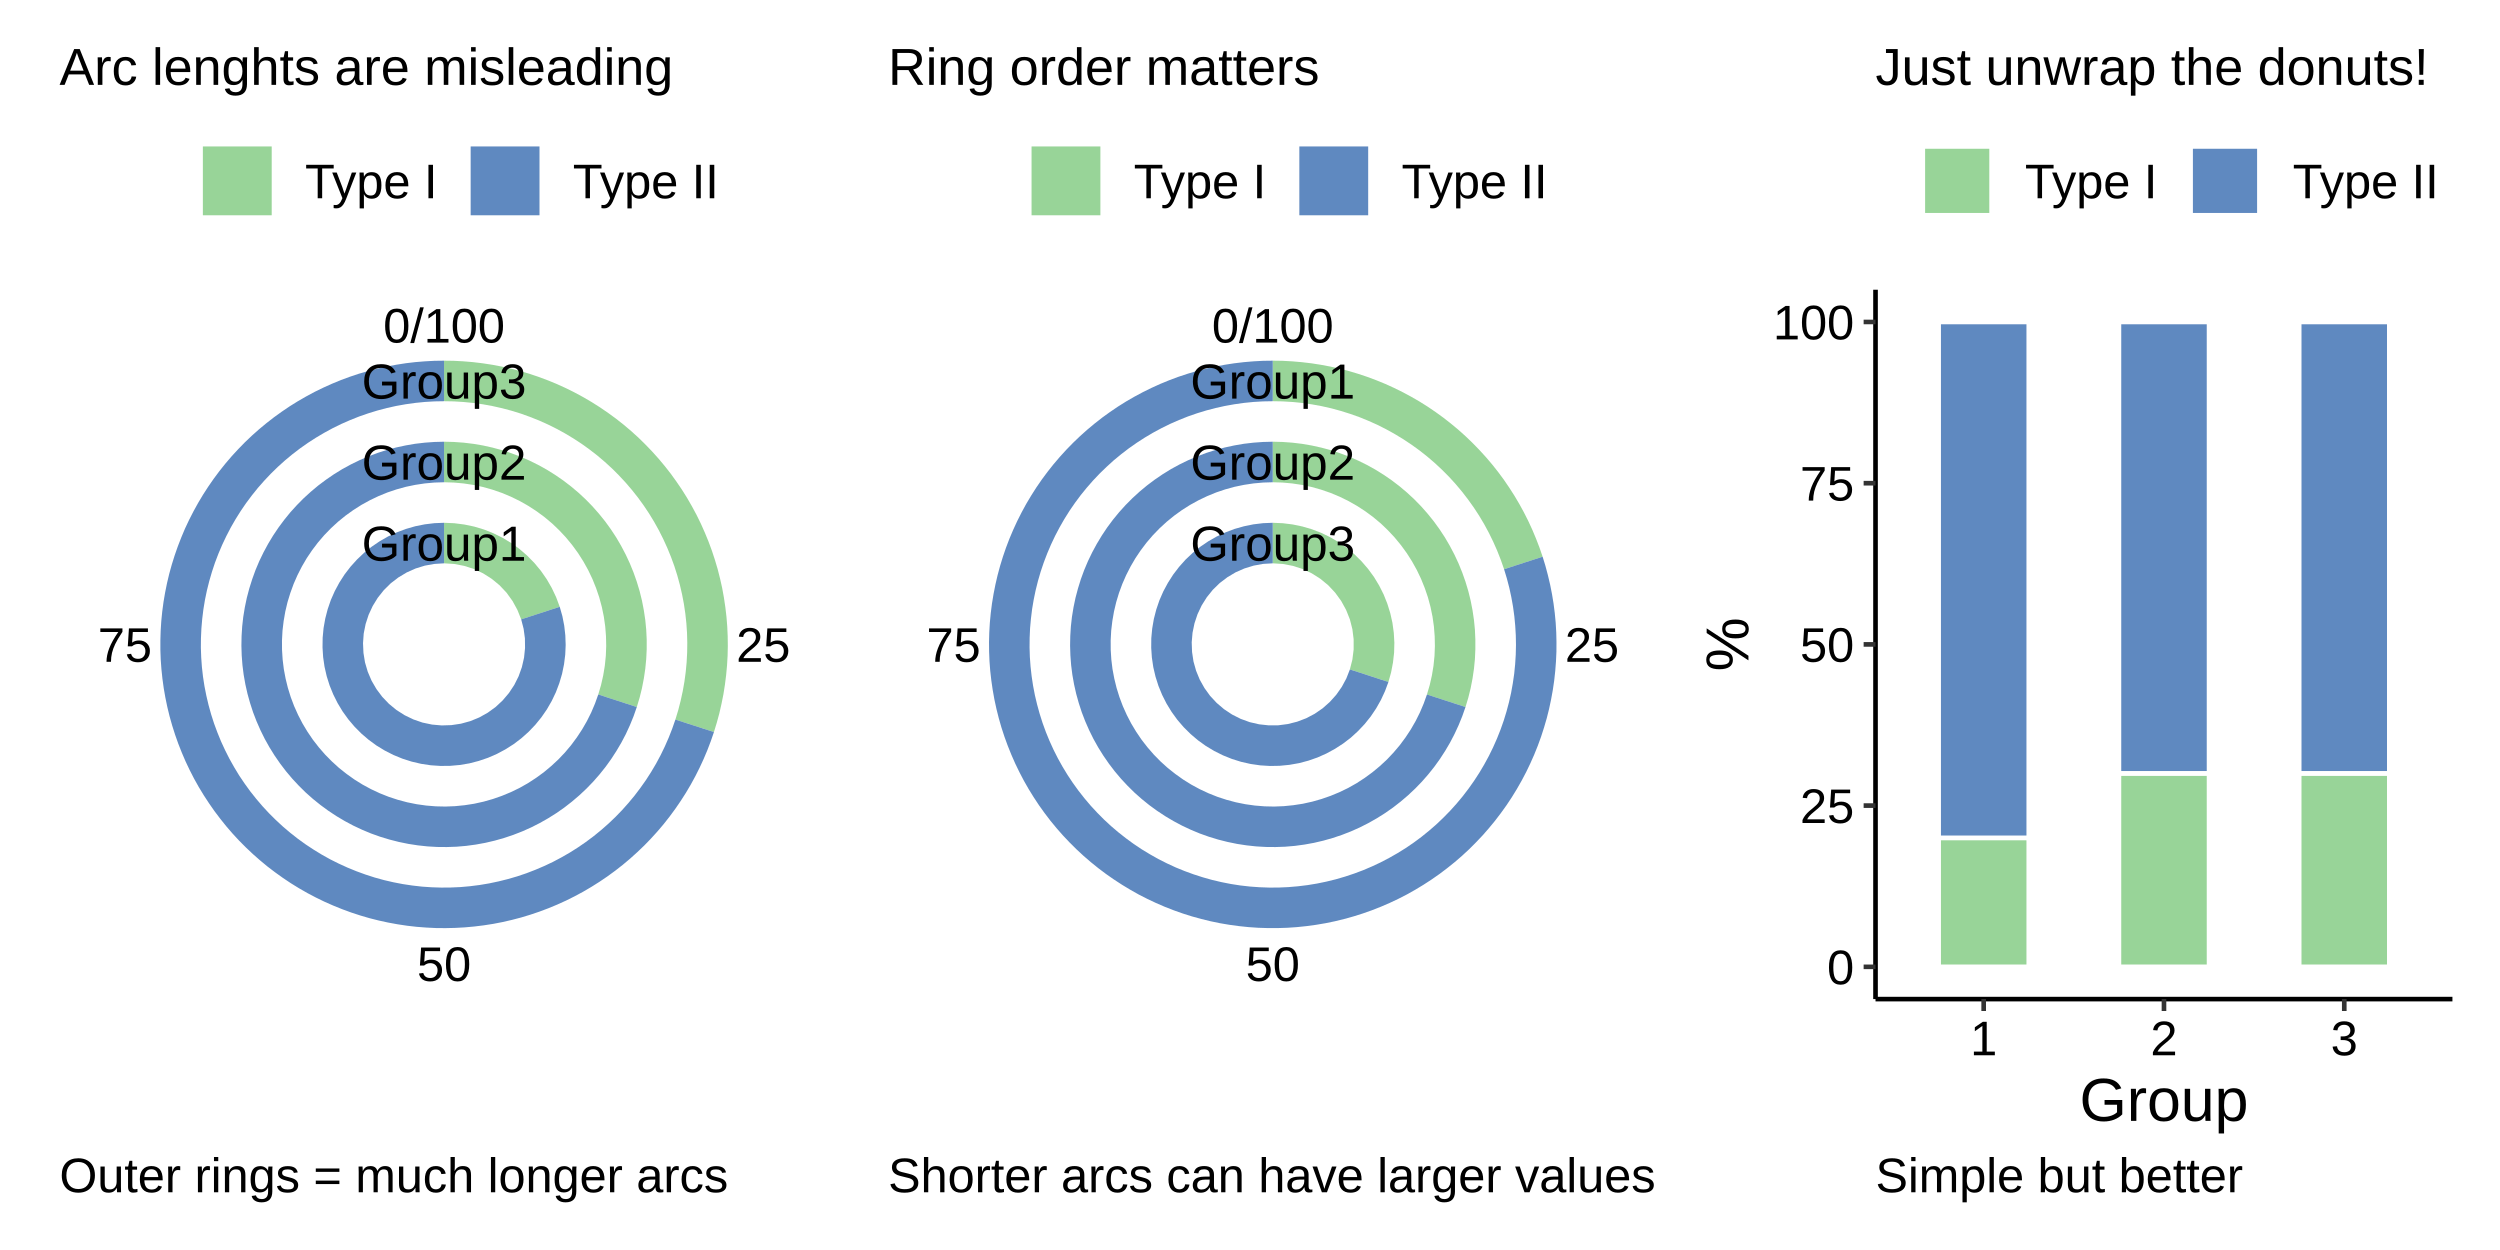
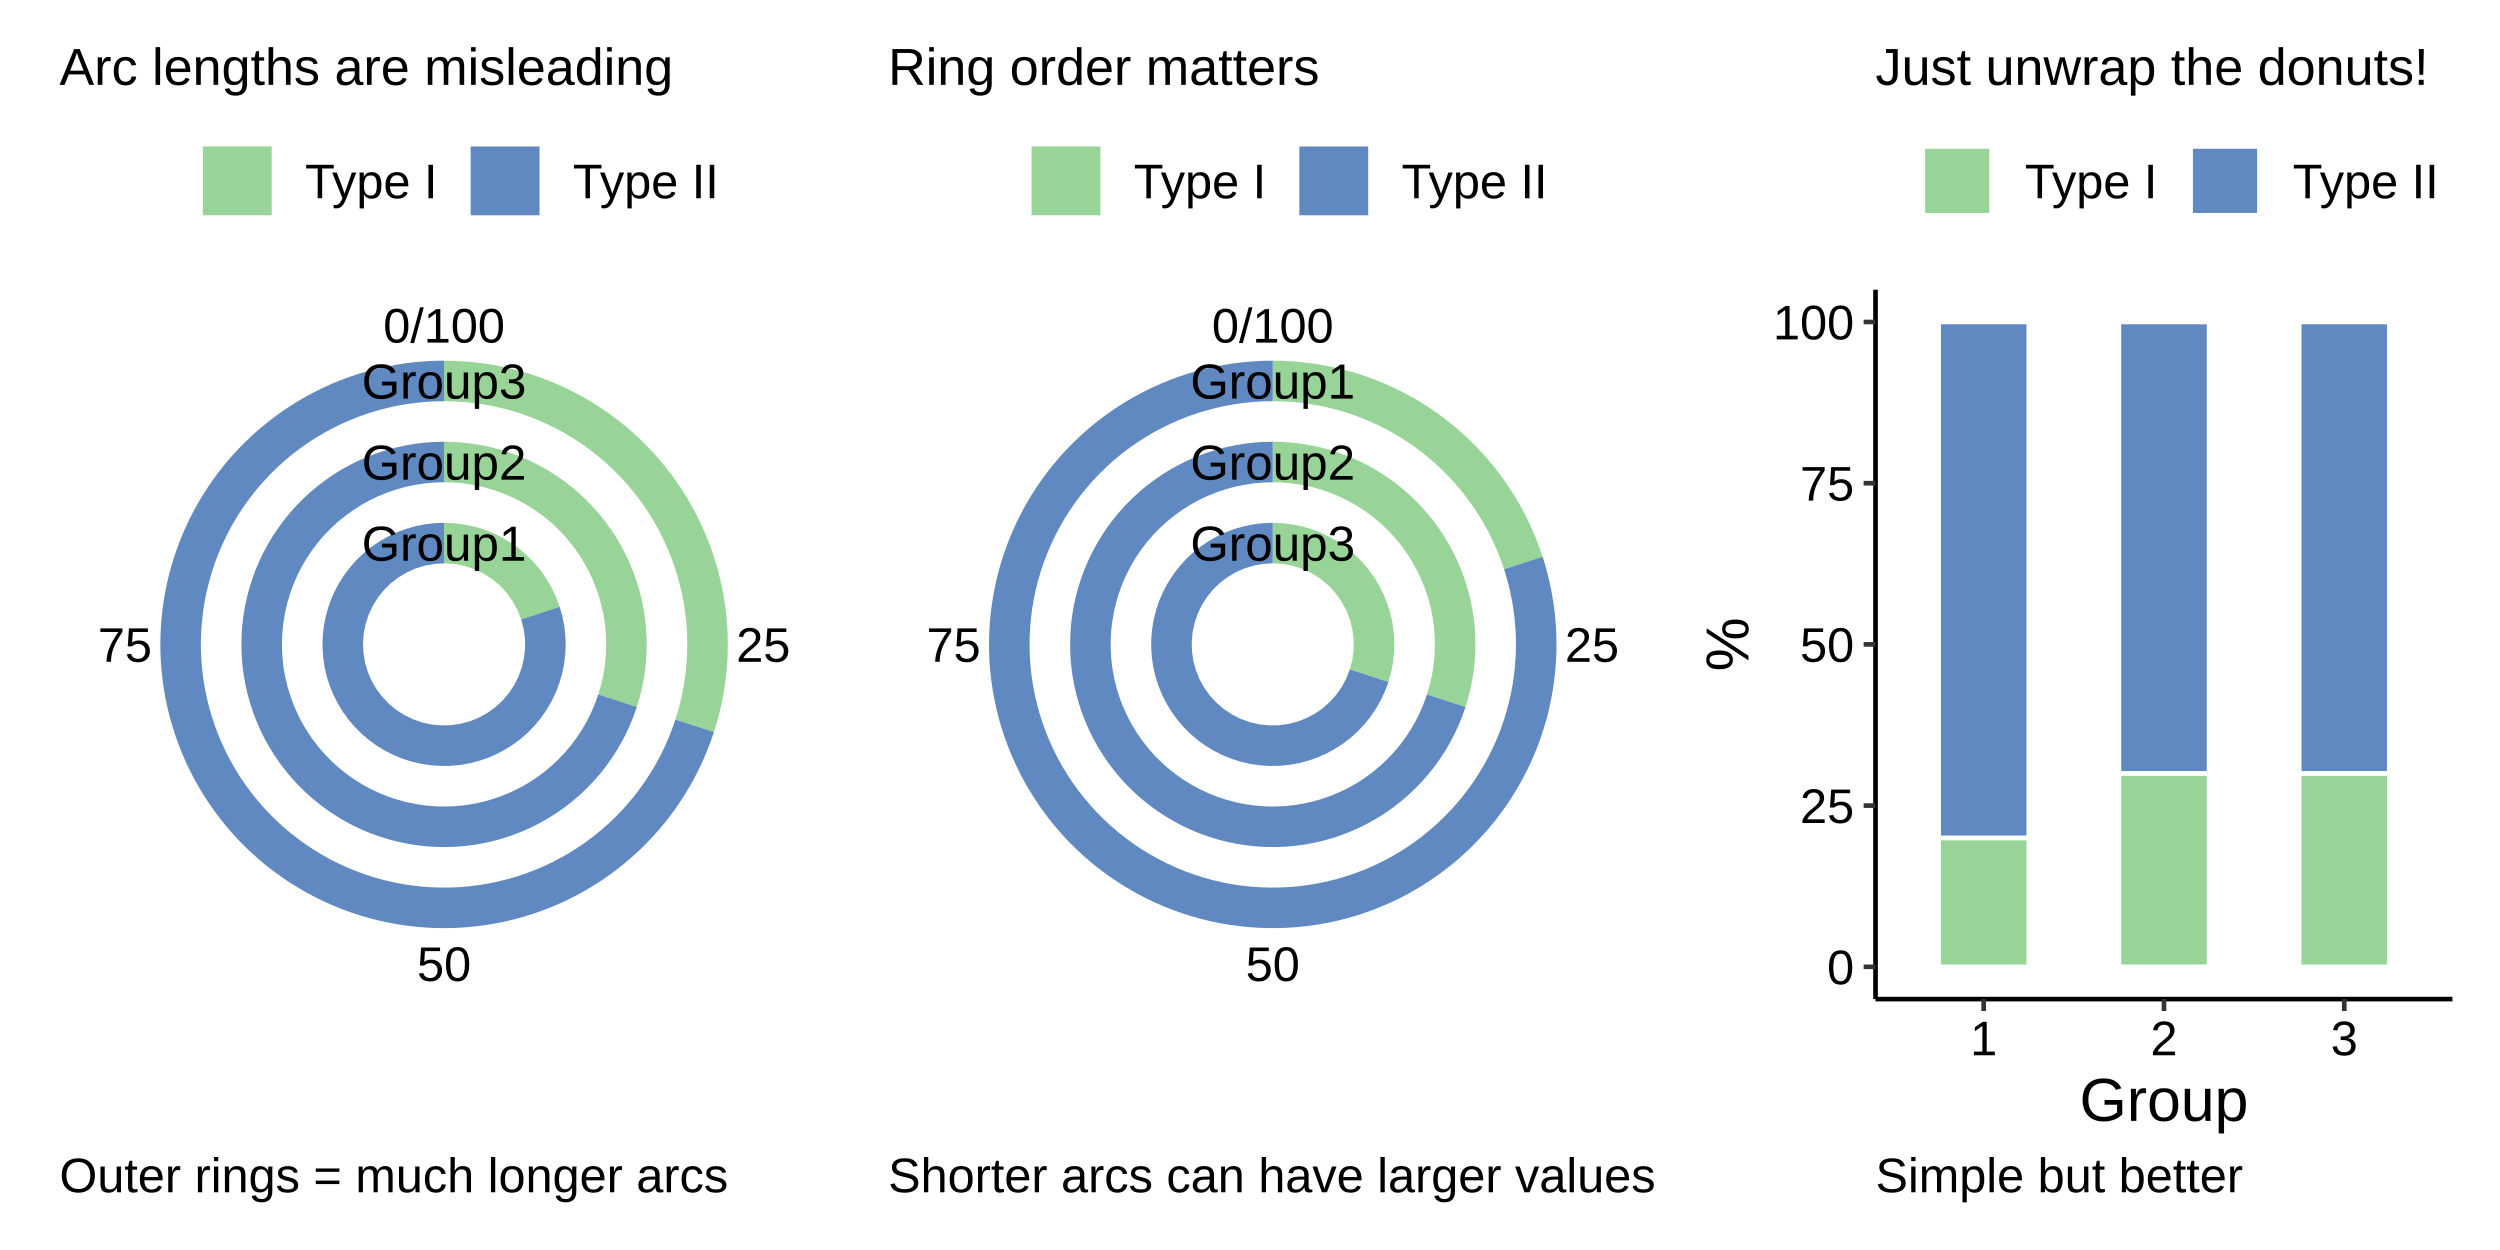
<svg xmlns="http://www.w3.org/2000/svg" class="svglite" width="576.00pt" height="288.00pt" viewBox="0 0 576.00 288.00">
  <defs>
    <style type="text/css">
    .svglite line, .svglite polyline, .svglite polygon, .svglite path, .svglite rect, .svglite circle {
      fill: none;
      stroke: #000000;
      stroke-linecap: round;
      stroke-linejoin: round;
      stroke-miterlimit: 10.00;
    }
    .svglite text {
      white-space: pre;
    }
  </style>
  </defs>
  <rect width="100%" height="100%" style="stroke: none; fill: #FFFFFF;" />
  <defs>
    <clipPath id="cpMC4wMHw1NzYuMDB8MC4wMHwyODguMDA=">
      <rect x="0.00" y="0.00" width="576.00" height="288.00" />
    </clipPath>
  </defs>
  <g clip-path="url(#cpMC4wMHw1NzYuMDB8MC4wMHwyODguMDA=)">
    <rect x="0.00" y="0.00" width="576.00" height="288.00" style="stroke-width: 1.07; stroke: #FFFFFF; fill: #FFFFFF;" />
  </g>
  <defs>
    <clipPath id="cpNS40OHwxOTYuNDF8NS40OHwyODIuNTI=">
      <rect x="5.48" y="5.48" width="190.93" height="277.04" />
    </clipPath>
  </defs>
  <g clip-path="url(#cpNS40OHwxOTYuNDF8NS40OHwyODIuNTI=)">
</g>
  <g clip-path="url(#cpMC4wMHw1NzYuMDB8MC4wMHwyODguMDA=)">
</g>
  <defs>
    <clipPath id="cpMjAuNjB8MTg0LjAzfDY2Ljc1fDIzMC4xOQ==">
      <rect x="20.60" y="66.75" width="163.43" height="163.43" />
    </clipPath>
  </defs>
  <g clip-path="url(#cpMjAuNjB8MTg0LjAzfDY2Ljc1fDIzMC4xOQ==)">
    <polygon points="102.31,139.13 102.31,141.47 102.31,143.80 102.31,146.14 102.31,148.47 102.31,148.47 102.31,146.14 102.31,143.80 102.31,141.47 102.31,139.13 102.31,139.13 " style="stroke-width: 1.07; stroke: none; fill: #7FC97F; fill-opacity: 0.80;" />
    <polygon points="102.31,139.13 102.31,141.47 102.31,143.80 102.31,146.14 102.31,148.47 102.31,148.47 102.31,146.14 102.31,143.80 102.31,141.47 102.31,139.13 102.31,139.13 " style="stroke-width: 1.07; stroke: none; fill: #386CB0; fill-opacity: 0.80;" />
    <polygon points="128.96,139.81 126.74,140.53 124.52,141.26 122.30,141.98 120.08,142.70 119.21,140.52 118.08,138.46 116.71,136.56 115.10,134.85 113.29,133.36 111.31,132.10 109.19,131.10 106.96,130.38 104.65,129.94 102.31,129.79 102.31,127.46 102.31,125.12 102.31,122.79 102.31,120.45 104.66,120.55 106.99,120.85 109.28,121.33 111.53,122.01 113.71,122.88 115.81,123.92 117.82,125.13 119.72,126.51 121.49,128.05 123.13,129.72 124.63,131.53 125.97,133.46 127.14,135.49 128.14,137.61 128.96,139.81 " style="stroke-width: 1.07; stroke: none; fill: #7FC97F; fill-opacity: 0.80;" />
    <polygon points="102.31,120.45 102.31,122.79 102.31,125.12 102.31,127.46 102.31,129.79 100.08,129.93 97.89,130.32 95.75,130.98 93.71,131.89 91.79,133.04 90.02,134.40 88.43,135.97 87.04,137.72 85.87,139.62 84.93,141.65 84.24,143.77 83.80,145.96 83.64,148.19 83.74,150.42 84.10,152.63 84.73,154.77 85.61,156.83 86.73,158.76 88.07,160.55 89.61,162.16 91.34,163.58 93.22,164.78 95.23,165.75 97.34,166.48 99.53,166.94 101.76,167.14 103.99,167.07 106.20,166.74 108.35,166.15 110.42,165.30 112.37,164.21 114.18,162.90 115.81,161.38 117.26,159.67 118.49,157.81 119.49,155.81 120.24,153.71 120.74,151.53 120.97,149.31 120.94,147.07 120.64,144.86 120.08,142.70 122.30,141.98 124.52,141.26 126.74,140.53 128.96,139.81 129.57,141.96 130.00,144.16 130.25,146.38 130.33,148.61 130.23,150.84 129.95,153.06 129.50,155.25 128.87,157.39 128.08,159.48 127.12,161.50 126.00,163.44 124.73,165.28 123.32,167.01 121.78,168.62 120.11,170.11 118.33,171.46 116.44,172.66 114.47,173.71 112.42,174.60 110.30,175.32 108.14,175.88 105.94,176.25 103.71,176.45 101.48,176.47 99.25,176.32 97.04,175.99 94.86,175.48 92.73,174.80 90.66,173.95 88.67,172.94 86.76,171.78 84.95,170.46 83.26,169.01 81.68,167.42 80.24,165.72 78.93,163.90 77.78,161.99 76.78,159.99 75.94,157.92 75.27,155.79 74.77,153.61 74.45,151.40 74.31,149.17 74.34,146.93 74.55,144.71 74.94,142.51 75.50,140.35 76.23,138.23 77.13,136.19 78.19,134.22 79.40,132.34 80.76,130.57 82.26,128.91 83.88,127.37 85.62,125.97 87.47,124.71 89.41,123.60 91.43,122.65 93.52,121.87 95.67,121.25 97.86,120.81 100.08,120.54 102.31,120.45 " style="stroke-width: 1.07; stroke: none; fill: #386CB0; fill-opacity: 0.80;" />
    <polygon points="146.72,162.90 144.50,162.18 142.28,161.46 140.06,160.74 137.84,160.01 138.48,157.83 138.98,155.62 139.35,153.38 139.58,151.12 139.67,148.85 139.62,146.58 139.44,144.31 139.12,142.07 138.66,139.84 138.07,137.65 137.34,135.50 136.49,133.39 135.51,131.34 134.41,129.36 133.19,127.44 131.85,125.60 130.41,123.85 128.86,122.19 127.22,120.62 125.48,119.16 123.65,117.81 121.75,116.57 119.78,115.45 117.74,114.45 115.64,113.57 113.50,112.83 111.31,112.21 109.09,111.73 106.85,111.39 104.58,111.18 102.31,111.11 102.31,108.78 102.31,106.44 102.31,104.11 102.31,101.77 104.57,101.83 106.82,101.99 109.06,102.26 111.29,102.64 113.49,103.13 115.67,103.72 117.81,104.42 119.92,105.22 121.99,106.12 124.01,107.12 125.99,108.22 127.90,109.41 129.76,110.69 131.55,112.06 133.28,113.52 134.93,115.05 136.51,116.67 138.00,118.36 139.42,120.12 140.74,121.94 141.98,123.83 143.12,125.78 144.17,127.78 145.12,129.82 145.97,131.91 146.72,134.04 147.37,136.20 147.91,138.39 148.34,140.61 148.67,142.84 148.89,145.09 149.00,147.34 149.00,149.60 148.89,151.85 148.67,154.10 148.34,156.33 147.91,158.55 147.37,160.74 146.72,162.90 " style="stroke-width: 1.07; stroke: none; fill: #7FC97F; fill-opacity: 0.80;" />
    <polygon points="102.31,101.77 102.31,104.11 102.31,106.44 102.31,108.78 102.31,111.11 100.09,111.18 97.88,111.38 95.69,111.71 93.52,112.16 91.38,112.75 89.27,113.46 87.22,114.30 85.21,115.26 83.27,116.33 81.40,117.52 79.59,118.82 77.87,120.22 76.24,121.72 74.69,123.32 73.25,125.00 71.91,126.77 70.67,128.61 69.55,130.53 68.54,132.51 67.65,134.54 66.89,136.63 66.24,138.75 65.73,140.91 65.35,143.10 65.09,145.30 64.97,147.52 64.98,149.74 65.12,151.95 65.39,154.16 65.80,156.34 66.33,158.50 66.99,160.62 67.77,162.69 68.68,164.72 69.70,166.69 70.84,168.59 72.09,170.43 73.45,172.18 74.91,173.86 76.47,175.44 78.11,176.93 79.85,178.31 81.66,179.60 83.54,180.77 85.50,181.83 87.51,182.77 89.57,183.59 91.68,184.28 93.82,184.85 96.00,185.29 98.20,185.60 100.41,185.78 102.63,185.83 104.85,185.74 107.06,185.52 109.25,185.18 111.42,184.70 113.56,184.09 115.65,183.36 117.70,182.51 119.70,181.54 121.63,180.45 123.49,179.24 125.29,177.93 126.99,176.51 128.62,175.00 130.15,173.39 131.58,171.69 132.90,169.91 134.12,168.06 135.23,166.13 136.22,164.15 137.09,162.10 137.84,160.01 140.06,160.74 142.28,161.46 144.50,162.18 146.72,162.90 145.98,165.01 145.14,167.07 144.21,169.10 143.17,171.08 142.04,173.00 140.83,174.87 139.52,176.69 138.13,178.43 136.66,180.11 135.11,181.71 133.48,183.24 131.78,184.69 130.02,186.06 128.19,187.34 126.30,188.53 124.36,189.63 122.37,190.64 120.33,191.55 118.25,192.36 116.14,193.07 113.99,193.68 111.81,194.19 109.62,194.59 107.41,194.89 105.18,195.08 102.95,195.16 100.72,195.14 98.49,195.01 96.27,194.77 94.07,194.43 91.88,193.98 89.72,193.43 87.58,192.78 85.48,192.03 83.42,191.17 81.40,190.22 79.43,189.17 77.51,188.03 75.65,186.80 73.85,185.48 72.11,184.08 70.44,182.60 68.85,181.03 67.33,179.40 65.89,177.69 64.54,175.92 63.27,174.08 62.09,172.19 61.00,170.24 60.01,168.24 59.11,166.19 58.31,164.11 57.62,161.99 57.02,159.84 56.53,157.66 56.14,155.46 55.86,153.25 55.69,151.02 55.62,148.79 55.66,146.56 55.80,144.33 56.05,142.11 56.41,139.91 56.87,137.72 57.44,135.57 58.11,133.44 58.87,131.34 59.74,129.28 60.71,127.27 61.77,125.31 62.92,123.40 64.17,121.54 65.50,119.75 66.91,118.02 68.41,116.37 69.98,114.78 71.63,113.28 73.34,111.85 75.13,110.51 76.97,109.25 78.87,108.08 80.83,107.01 82.84,106.03 84.89,105.15 86.98,104.36 89.10,103.68 91.26,103.10 93.44,102.63 95.64,102.25 97.86,101.99 100.08,101.83 102.31,101.77 " style="stroke-width: 1.07; stroke: none; fill: #386CB0; fill-opacity: 0.80;" />
    <polygon points="164.49,168.67 162.27,167.95 160.05,167.23 157.83,166.51 155.61,165.79 156.26,163.64 156.82,161.46 157.30,159.26 157.69,157.05 157.99,154.82 158.20,152.59 158.32,150.34 158.35,148.10 158.29,145.85 158.14,143.61 157.90,141.37 157.57,139.15 157.15,136.94 156.64,134.75 156.05,132.59 155.37,130.44 154.60,128.33 153.75,126.25 152.82,124.21 151.81,122.20 150.72,120.24 149.55,118.32 148.30,116.45 146.98,114.63 145.58,112.87 144.12,111.16 142.59,109.52 141.00,107.93 139.34,106.41 137.63,104.96 135.85,103.58 134.03,102.27 132.15,101.04 130.22,99.88 128.25,98.80 126.24,97.80 124.19,96.88 122.10,96.05 119.99,95.29 117.84,94.63 115.67,94.05 113.48,93.56 111.26,93.15 109.04,92.84 106.80,92.62 104.56,92.48 102.31,92.44 102.31,90.10 102.31,87.77 102.31,85.43 102.31,83.10 104.55,83.13 106.79,83.25 109.02,83.44 111.25,83.71 113.46,84.05 115.66,84.47 117.85,84.97 120.01,85.54 122.16,86.18 124.28,86.90 126.38,87.69 128.45,88.55 130.49,89.48 132.49,90.48 134.46,91.55 136.39,92.68 138.28,93.88 140.13,95.15 141.94,96.47 143.70,97.86 145.41,99.31 147.07,100.81 148.67,102.38 150.22,103.99 151.72,105.66 153.16,107.38 154.54,109.14 155.85,110.96 157.11,112.81 158.30,114.71 159.42,116.65 160.48,118.62 161.47,120.64 162.38,122.68 163.23,124.75 164.01,126.85 164.71,128.98 165.35,131.13 165.90,133.30 166.39,135.49 166.79,137.69 167.12,139.91 167.38,142.13 167.56,144.37 167.66,146.60 167.69,148.84 167.64,151.08 167.51,153.32 167.30,155.55 167.02,157.77 166.67,159.99 166.23,162.18 165.73,164.37 165.14,166.53 164.49,168.67 " style="stroke-width: 1.07; stroke: none; fill: #7FC97F; fill-opacity: 0.80;" />
    <polygon points="102.31,83.10 102.31,85.43 102.31,87.77 102.31,90.10 102.31,92.44 100.09,92.48 97.88,92.61 95.67,92.83 93.47,93.14 91.28,93.53 89.12,94.01 86.97,94.58 84.85,95.23 82.75,95.96 80.69,96.78 78.66,97.67 76.66,98.65 74.71,99.71 72.80,100.84 70.94,102.04 69.12,103.32 67.36,104.67 65.65,106.09 64.00,107.58 62.41,109.13 60.89,110.74 59.42,112.41 58.03,114.14 56.70,115.92 55.45,117.75 54.27,119.63 53.16,121.56 52.14,123.53 51.19,125.53 50.32,127.58 49.53,129.65 48.83,131.76 48.21,133.89 47.67,136.05 47.22,138.22 46.86,140.41 46.59,142.61 46.40,144.83 46.30,147.04 46.28,149.26 46.36,151.48 46.52,153.70 46.77,155.90 47.11,158.10 47.54,160.28 48.05,162.44 48.64,164.57 49.32,166.69 50.09,168.77 50.93,170.83 51.86,172.84 52.86,174.82 53.95,176.76 55.10,178.66 56.34,180.50 57.64,182.30 59.02,184.04 60.46,185.73 61.97,187.36 63.54,188.92 65.17,190.43 66.87,191.87 68.61,193.24 70.41,194.54 72.26,195.76 74.16,196.92 76.10,198.00 78.08,198.99 80.10,199.91 82.16,200.75 84.25,201.51 86.36,202.19 88.50,202.78 90.66,203.28 92.84,203.70 95.04,204.03 97.25,204.28 99.46,204.43 101.68,204.50 103.90,204.48 106.12,204.38 108.33,204.18 110.53,203.90 112.72,203.53 114.89,203.07 117.05,202.53 119.18,201.91 121.28,201.20 123.35,200.40 125.39,199.53 127.40,198.58 129.36,197.54 131.29,196.43 133.16,195.25 134.99,193.99 136.77,192.66 138.49,191.26 140.16,189.79 141.77,188.26 143.31,186.67 144.79,185.01 146.21,183.30 147.55,181.53 148.83,179.72 150.03,177.85 151.16,175.94 152.21,173.98 153.18,171.98 154.07,169.95 154.88,167.88 155.61,165.79 157.83,166.51 160.05,167.23 162.27,167.95 164.49,168.67 163.77,170.76 162.98,172.83 162.12,174.87 161.19,176.88 160.20,178.85 159.14,180.79 158.01,182.70 156.82,184.56 155.57,186.38 154.26,188.16 152.89,189.90 151.46,191.58 149.97,193.22 148.43,194.81 146.83,196.34 145.19,197.82 143.50,199.24 141.75,200.61 139.97,201.91 138.14,203.15 136.27,204.33 134.36,205.45 132.41,206.50 130.43,207.49 128.42,208.40 126.38,209.25 124.31,210.03 122.21,210.74 120.10,211.38 117.96,211.94 115.80,212.44 113.63,212.86 111.45,213.20 109.25,213.47 107.05,213.67 104.84,213.79 102.63,213.84 100.42,213.82 98.21,213.71 96.00,213.54 93.81,213.29 91.62,212.96 89.44,212.56 87.28,212.09 85.14,211.55 83.02,210.93 80.91,210.24 78.84,209.48 76.79,208.65 74.77,207.76 72.78,206.79 70.82,205.76 68.90,204.66 67.02,203.50 65.18,202.27 63.38,200.98 61.62,199.64 59.92,198.23 58.26,196.77 56.65,195.25 55.09,193.68 53.59,192.06 52.14,190.38 50.76,188.66 49.43,186.90 48.16,185.08 46.95,183.23 45.80,181.34 44.72,179.41 43.71,177.44 42.76,175.44 41.89,173.41 41.08,171.36 40.34,169.27 39.67,167.16 39.07,165.03 38.55,162.89 38.10,160.72 37.72,158.54 37.42,156.35 37.19,154.15 37.03,151.94 36.95,149.73 36.95,147.52 37.02,145.31 37.16,143.10 37.38,140.90 37.67,138.71 38.04,136.53 38.48,134.36 38.99,132.21 39.58,130.08 40.24,127.97 40.97,125.88 41.77,123.82 42.63,121.78 43.57,119.78 44.58,117.81 45.65,115.87 46.78,113.98 47.98,112.12 49.24,110.30 50.56,108.53 51.94,106.80 53.38,105.12 54.88,103.49 56.42,101.91 58.03,100.38 59.68,98.91 61.38,97.50 63.13,96.14 64.92,94.85 66.75,93.61 68.63,92.44 70.54,91.34 72.49,90.29 74.48,89.32 76.50,88.41 78.54,87.57 80.62,86.80 82.71,86.10 84.84,85.48 86.98,84.92 89.13,84.44 91.31,84.03 93.49,83.69 95.69,83.43 97.89,83.25 100.10,83.13 102.31,83.10 " style="stroke-width: 1.07; stroke: none; fill: #386CB0; fill-opacity: 0.80;" />
    <text x="102.31" y="129.19" text-anchor="middle" style="font-size: 11.38px; font-family: &quot;Arial&quot;;" textLength="37.95px" lengthAdjust="spacingAndGlyphs">Group1</text>
    <text x="102.31" y="110.52" text-anchor="middle" style="font-size: 11.38px; font-family: &quot;Arial&quot;;" textLength="37.95px" lengthAdjust="spacingAndGlyphs">Group2</text>
    <text x="102.31" y="91.84" text-anchor="middle" style="font-size: 11.38px; font-family: &quot;Arial&quot;;" textLength="37.95px" lengthAdjust="spacingAndGlyphs">Group3</text>
    <text x="175.86" y="152.48" text-anchor="middle" style="font-size: 11.20px; font-family: &quot;Arial&quot;;" textLength="12.44px" lengthAdjust="spacingAndGlyphs">25</text>
    <text x="102.31" y="226.02" text-anchor="middle" style="font-size: 11.20px; font-family: &quot;Arial&quot;;" textLength="12.44px" lengthAdjust="spacingAndGlyphs">50</text>
    <text x="28.77" y="152.48" text-anchor="middle" style="font-size: 11.20px; font-family: &quot;Arial&quot;;" textLength="12.44px" lengthAdjust="spacingAndGlyphs">75</text>
    <text x="102.31" y="78.93" text-anchor="middle" style="font-size: 11.20px; font-family: &quot;Arial&quot;;" textLength="27.99px" lengthAdjust="spacingAndGlyphs">0/100</text>
  </g>
  <g clip-path="url(#cpMC4wMHw1NzYuMDB8MC4wMHwyODguMDA=)">
    <rect x="46.74" y="33.74" width="15.86" height="15.86" style="stroke-width: 1.07; stroke: none; stroke-linecap: square; stroke-linejoin: miter; fill: #7FC97F; fill-opacity: 0.80;" />
    <rect x="108.44" y="33.74" width="15.86" height="15.86" style="stroke-width: 1.07; stroke: none; stroke-linecap: square; stroke-linejoin: miter; fill: #386CB0; fill-opacity: 0.80;" />
    <text x="70.29" y="45.68" style="font-size: 11.20px; font-family: &quot;Arial&quot;;" textLength="30.47px" lengthAdjust="spacingAndGlyphs">Type I</text>
    <text x="131.99" y="45.68" style="font-size: 11.20px; font-family: &quot;Arial&quot;;" textLength="33.58px" lengthAdjust="spacingAndGlyphs">Type II</text>
-     <text x="13.70" y="19.56" style="font-size: 12.00px; font-family: &quot;Arial&quot;;" textLength="141.42px" lengthAdjust="spacingAndGlyphs">Arc lenghts are misleading</text>
+     <text x="13.70" y="19.56" style="font-size: 12.00px; font-family: &quot;Arial&quot;;" textLength="141.42px" lengthAdjust="spacingAndGlyphs">Arc lengths are misleading</text>
    <text x="13.70" y="274.69" style="font-size: 11.20px; font-family: &quot;Arial&quot;;" textLength="153.92px" lengthAdjust="spacingAndGlyphs">Outer rings = much longer arcs</text>
  </g>
  <defs>
    <clipPath id="cpMTk2LjQxfDM4Ny4zNHw1LjQ4fDI4Mi41Mg==">
      <rect x="196.41" y="5.48" width="190.93" height="277.04" />
    </clipPath>
  </defs>
  <g clip-path="url(#cpMTk2LjQxfDM4Ny4zNHw1LjQ4fDI4Mi41Mg==)">
</g>
  <g clip-path="url(#cpMC4wMHw1NzYuMDB8MC4wMHwyODguMDA=)">
</g>
  <defs>
    <clipPath id="cpMjExLjUzfDM3NC45Nnw2Ni43NXwyMzAuMTk=">
      <rect x="211.53" y="66.75" width="163.43" height="163.43" />
    </clipPath>
  </defs>
  <g clip-path="url(#cpMjExLjUzfDM3NC45Nnw2Ni43NXwyMzAuMTk=)">
    <polygon points="293.24,139.13 293.24,141.47 293.24,143.80 293.24,146.14 293.24,148.47 293.24,148.47 293.24,146.14 293.24,143.80 293.24,141.47 293.24,139.13 293.24,139.13 " style="stroke-width: 1.07; stroke: none; fill: #7FC97F; fill-opacity: 0.80;" />
    <polygon points="293.24,139.13 293.24,141.47 293.24,143.80 293.24,146.14 293.24,148.47 293.24,148.47 293.24,146.14 293.24,143.80 293.24,141.47 293.24,139.13 293.24,139.13 " style="stroke-width: 1.07; stroke: none; fill: #386CB0; fill-opacity: 0.80;" />
    <polygon points="355.42,128.27 353.20,128.99 350.98,129.71 348.76,130.43 346.54,131.15 345.79,129.01 344.96,126.90 344.04,124.82 343.04,122.78 341.96,120.78 340.80,118.83 339.56,116.93 338.24,115.08 336.85,113.28 335.39,111.54 333.86,109.86 332.26,108.25 330.60,106.70 328.87,105.22 327.09,103.81 325.25,102.48 323.36,101.22 321.42,100.04 319.44,98.94 317.41,97.91 315.34,96.98 313.24,96.12 311.10,95.36 308.93,94.68 306.74,94.08 304.52,93.58 302.29,93.17 300.04,92.85 297.78,92.62 295.51,92.48 293.24,92.44 293.24,90.10 293.24,87.77 293.24,85.43 293.24,83.10 295.46,83.13 297.68,83.25 299.89,83.44 302.10,83.70 304.29,84.04 306.47,84.45 308.64,84.94 310.79,85.49 312.92,86.13 315.02,86.83 317.10,87.61 319.16,88.45 321.18,89.37 323.17,90.35 325.13,91.40 327.05,92.51 328.93,93.69 330.77,94.94 332.56,96.24 334.31,97.61 336.02,99.03 337.67,100.51 339.27,102.05 340.82,103.64 342.32,105.28 343.76,106.97 345.14,108.71 346.46,110.49 347.71,112.32 348.91,114.19 350.04,116.10 351.11,118.05 352.11,120.03 353.04,122.05 353.90,124.10 354.70,126.17 355.42,128.27 " style="stroke-width: 1.07; stroke: none; fill: #7FC97F; fill-opacity: 0.80;" />
    <polygon points="293.24,83.10 293.24,85.43 293.24,87.77 293.24,90.10 293.24,92.44 291.03,92.48 288.81,92.61 286.61,92.83 284.41,93.14 282.23,93.53 280.06,94.01 277.92,94.57 275.80,95.22 273.70,95.95 271.64,96.77 269.61,97.66 267.62,98.64 265.67,99.69 263.76,100.82 261.90,102.02 260.08,103.30 258.32,104.65 256.61,106.06 254.97,107.55 253.38,109.09 251.85,110.70 250.39,112.37 248.99,114.09 247.67,115.87 246.41,117.70 245.23,119.58 244.13,121.50 243.10,123.46 242.15,125.47 241.28,127.51 240.49,129.58 239.78,131.68 239.16,133.81 238.62,135.96 238.17,138.13 237.80,140.32 237.53,142.52 237.33,144.73 237.23,146.95 237.21,149.16 237.28,151.38 237.44,153.59 237.69,155.80 238.02,157.99 238.44,160.17 238.95,162.32 239.54,164.46 240.21,166.57 240.97,168.66 241.81,170.71 242.73,172.73 243.73,174.71 244.81,176.65 245.96,178.54 247.19,180.39 248.49,182.19 249.86,183.93 251.29,185.62 252.80,187.25 254.36,188.82 255.99,190.33 257.68,191.77 259.42,193.14 261.21,194.45 263.05,195.68 264.95,196.83 266.88,197.92 268.86,198.92 270.87,199.85 272.93,200.69 275.01,201.45 277.12,202.13 279.25,202.73 281.41,203.24 283.59,203.67 285.78,204.01 287.98,204.26 290.20,204.42 292.41,204.50 294.63,204.49 296.84,204.39 299.05,204.20 301.26,203.93 303.44,203.57 305.62,203.12 307.77,202.59 309.90,201.97 312.00,201.27 314.08,200.49 316.12,199.62 318.12,198.68 320.09,197.65 322.02,196.55 323.90,195.38 325.73,194.13 327.51,192.81 329.24,191.41 330.91,189.96 332.52,188.43 334.07,186.85 335.56,185.20 336.98,183.50 338.33,181.74 339.61,179.93 340.82,178.07 341.95,176.17 343.01,174.22 343.99,172.23 344.89,170.20 345.71,168.14 346.45,166.05 347.10,163.93 347.67,161.79 348.16,159.62 348.55,157.44 348.87,155.25 349.09,153.04 349.23,150.83 349.28,148.61 349.24,146.39 349.11,144.18 348.90,141.97 348.60,139.77 348.21,137.59 347.74,135.42 347.18,133.28 346.54,131.15 348.76,130.43 350.98,129.71 353.20,128.99 355.42,128.27 356.07,130.39 356.64,132.54 357.15,134.70 357.58,136.88 357.94,139.07 358.22,141.27 358.43,143.48 358.56,145.70 358.61,147.92 358.60,150.14 358.50,152.35 358.33,154.57 358.09,156.77 357.77,158.97 357.37,161.16 356.91,163.33 356.37,165.48 355.75,167.61 355.07,169.72 354.31,171.81 353.48,173.87 352.58,175.90 351.62,177.90 350.58,179.87 349.48,181.80 348.32,183.69 347.09,185.54 345.80,187.34 344.45,189.11 343.04,190.82 341.58,192.49 340.05,194.10 338.48,195.67 336.85,197.18 335.17,198.63 333.44,200.02 331.67,201.36 329.85,202.63 327.99,203.84 326.09,204.99 324.15,206.08 322.18,207.09 320.17,208.04 318.13,208.92 316.07,209.73 313.97,210.47 311.85,211.14 309.72,211.73 307.56,212.26 305.38,212.71 303.20,213.08 301.00,213.38 298.79,213.61 296.57,213.76 294.35,213.83 292.13,213.83 289.91,213.76 287.70,213.61 285.49,213.38 283.29,213.08 281.10,212.71 278.93,212.26 276.77,211.73 274.63,211.14 272.51,210.47 270.42,209.73 268.35,208.92 266.32,208.04 264.31,207.09 262.33,206.08 260.40,204.99 258.50,203.84 256.64,202.63 254.82,201.36 253.04,200.02 251.32,198.63 249.64,197.18 248.01,195.67 246.43,194.10 244.91,192.49 243.44,190.82 242.03,189.11 240.68,187.34 239.39,185.54 238.17,183.69 237.00,181.80 235.90,179.87 234.87,177.90 233.90,175.90 233.01,173.87 232.18,171.81 231.42,169.72 230.73,167.61 230.12,165.48 229.58,163.33 229.11,161.16 228.72,158.97 228.40,156.77 228.15,154.57 227.98,152.35 227.89,150.14 227.87,147.92 227.93,145.70 228.06,143.48 228.27,141.27 228.55,139.07 228.91,136.88 229.34,134.70 229.84,132.54 230.42,130.39 231.07,128.27 231.79,126.17 232.58,124.10 233.45,122.05 234.38,120.03 235.38,118.05 236.44,116.10 237.58,114.19 238.77,112.32 240.03,110.49 241.35,108.71 242.73,106.97 244.17,105.28 245.66,103.64 247.21,102.05 248.82,100.51 250.47,99.03 252.17,97.61 253.92,96.24 255.72,94.94 257.56,93.69 259.44,92.51 261.36,91.40 263.32,90.35 265.31,89.37 267.33,88.45 269.38,87.61 271.46,86.83 273.57,86.13 275.70,85.49 277.85,84.94 280.01,84.45 282.19,84.04 284.39,83.70 286.59,83.44 288.81,83.25 291.02,83.13 293.24,83.10 " style="stroke-width: 1.07; stroke: none; fill: #386CB0; fill-opacity: 0.80;" />
    <polygon points="337.65,162.90 335.43,162.18 333.21,161.46 330.99,160.74 328.77,160.01 329.41,157.83 329.91,155.62 330.28,153.38 330.51,151.12 330.60,148.85 330.55,146.58 330.37,144.31 330.05,142.07 329.59,139.84 329.00,137.65 328.27,135.50 327.42,133.39 326.44,131.34 325.34,129.36 324.12,127.44 322.78,125.60 321.34,123.85 319.79,122.19 318.15,120.62 316.41,119.16 314.58,117.81 312.68,116.57 310.71,115.45 308.67,114.45 306.57,113.57 304.43,112.83 302.24,112.21 300.02,111.73 297.77,111.39 295.51,111.18 293.24,111.11 293.24,108.78 293.24,106.44 293.24,104.11 293.24,101.77 295.50,101.83 297.75,101.99 299.99,102.26 302.21,102.64 304.42,103.13 306.60,103.72 308.74,104.42 310.85,105.22 312.92,106.12 314.94,107.12 316.92,108.22 318.83,109.41 320.69,110.69 322.48,112.06 324.21,113.52 325.86,115.05 327.44,116.67 328.93,118.36 330.35,120.12 331.67,121.94 332.91,123.83 334.05,125.78 335.10,127.78 336.05,129.82 336.90,131.91 337.65,134.04 338.30,136.20 338.84,138.39 339.27,140.61 339.60,142.84 339.82,145.09 339.92,147.34 339.92,149.60 339.82,151.85 339.60,154.10 339.27,156.33 338.84,158.55 338.30,160.74 337.65,162.90 " style="stroke-width: 1.07; stroke: none; fill: #7FC97F; fill-opacity: 0.80;" />
    <polygon points="293.24,101.77 293.24,104.11 293.24,106.44 293.24,108.78 293.24,111.11 291.02,111.18 288.81,111.38 286.62,111.71 284.45,112.16 282.30,112.75 280.20,113.46 278.15,114.30 276.14,115.26 274.20,116.33 272.32,117.52 270.52,118.82 268.80,120.22 267.17,121.72 265.62,123.32 264.18,125.00 262.84,126.77 261.60,128.61 260.48,130.53 259.47,132.51 258.58,134.54 257.81,136.63 257.17,138.75 256.66,140.91 256.28,143.10 256.02,145.30 255.90,147.52 255.91,149.74 256.05,151.95 256.32,154.16 256.73,156.34 257.26,158.50 257.92,160.62 258.70,162.69 259.61,164.72 260.63,166.69 261.77,168.59 263.02,170.43 264.38,172.18 265.84,173.86 267.39,175.44 269.04,176.93 270.78,178.31 272.59,179.60 274.47,180.77 276.43,181.83 278.44,182.77 280.50,183.59 282.61,184.28 284.75,184.85 286.93,185.29 289.13,185.60 291.34,185.78 293.56,185.83 295.78,185.74 297.99,185.52 300.18,185.18 302.35,184.70 304.48,184.09 306.58,183.36 308.63,182.51 310.63,181.54 312.56,180.45 314.42,179.24 316.21,177.93 317.92,176.51 319.55,175.00 321.07,173.39 322.51,171.69 323.83,169.91 325.05,168.06 326.16,166.13 327.15,164.15 328.02,162.10 328.77,160.01 330.99,160.74 333.21,161.46 335.43,162.18 337.65,162.90 336.91,165.01 336.07,167.07 335.13,169.10 334.10,171.08 332.97,173.00 331.76,174.87 330.45,176.69 329.06,178.43 327.59,180.11 326.04,181.71 324.41,183.24 322.71,184.69 320.95,186.06 319.12,187.34 317.23,188.53 315.29,189.63 313.30,190.64 311.26,191.55 309.18,192.36 307.06,193.07 304.92,193.68 302.74,194.19 300.55,194.59 298.34,194.89 296.11,195.08 293.88,195.16 291.65,195.14 289.42,195.01 287.20,194.77 284.99,194.43 282.81,193.98 280.64,193.43 278.51,192.78 276.41,192.03 274.35,191.17 272.33,190.22 270.36,189.17 268.44,188.03 266.58,186.80 264.77,185.48 263.04,184.08 261.37,182.60 259.78,181.03 258.26,179.40 256.82,177.69 255.47,175.92 254.20,174.08 253.02,172.19 251.93,170.24 250.94,168.24 250.04,166.19 249.24,164.11 248.55,161.99 247.95,159.84 247.46,157.66 247.07,155.46 246.79,153.25 246.62,151.02 246.55,148.79 246.59,146.56 246.73,144.33 246.98,142.11 247.34,139.91 247.80,137.72 248.37,135.57 249.03,133.44 249.80,131.34 250.67,129.28 251.64,127.27 252.70,125.31 253.85,123.40 255.09,121.54 256.42,119.75 257.84,118.02 259.33,116.37 260.91,114.78 262.55,113.28 264.27,111.85 266.05,110.51 267.90,109.25 269.80,108.08 271.76,107.01 273.77,106.03 275.82,105.15 277.91,104.36 280.03,103.68 282.19,103.10 284.37,102.63 286.57,102.25 288.79,101.99 291.01,101.83 293.24,101.77 " style="stroke-width: 1.07; stroke: none; fill: #386CB0; fill-opacity: 0.80;" />
    <polygon points="319.89,157.13 317.67,156.41 315.45,155.68 313.23,154.96 311.01,154.24 311.59,151.97 311.88,149.64 311.88,147.30 311.59,144.97 311.01,142.70 310.14,140.52 309.01,138.46 307.63,136.56 306.03,134.85 304.22,133.36 302.24,132.10 300.12,131.10 297.89,130.38 295.58,129.94 293.24,129.79 293.24,127.46 293.24,125.12 293.24,122.79 293.24,120.45 295.54,120.55 297.81,120.83 300.06,121.30 302.26,121.94 304.41,122.77 306.47,123.77 308.45,124.94 310.32,126.26 312.08,127.73 313.72,129.35 315.22,131.09 316.57,132.94 317.76,134.91 318.79,136.96 319.64,139.09 320.32,141.28 320.82,143.52 321.13,145.80 321.26,148.09 321.20,150.38 320.94,152.66 320.51,154.92 319.89,157.13 " style="stroke-width: 1.07; stroke: none; fill: #7FC97F; fill-opacity: 0.80;" />
    <polygon points="293.24,120.45 293.24,122.79 293.24,125.12 293.24,127.46 293.24,129.79 291.03,129.92 288.84,130.32 286.72,130.97 284.69,131.86 282.78,133.00 281.02,134.34 279.43,135.89 278.04,137.62 276.86,139.50 275.91,141.51 275.21,143.61 274.76,145.78 274.57,147.99 274.65,150.21 274.98,152.41 275.58,154.54 276.42,156.59 277.51,158.53 278.81,160.33 280.32,161.95 282.01,163.39 283.86,164.62 285.84,165.62 287.93,166.38 290.09,166.88 292.29,167.12 294.51,167.11 296.71,166.82 298.86,166.28 300.94,165.49 302.90,164.46 304.73,163.20 306.39,161.73 307.87,160.08 309.15,158.26 310.20,156.31 311.01,154.24 313.23,154.96 315.45,155.68 317.67,156.41 319.89,157.13 319.11,159.23 318.17,161.26 317.07,163.21 315.82,165.07 314.42,166.82 312.88,168.45 311.23,169.96 309.45,171.32 307.57,172.54 305.60,173.61 303.56,174.52 301.44,175.26 299.28,175.83 297.07,176.22 294.84,176.44 292.60,176.48 290.37,176.34 288.15,176.02 285.97,175.53 283.83,174.86 281.75,174.02 279.75,173.02 277.83,171.87 276.01,170.56 274.30,169.11 272.71,167.53 271.25,165.83 269.94,164.02 268.77,162.11 267.76,160.11 266.91,158.04 266.23,155.90 265.72,153.72 265.39,151.50 265.24,149.27 265.26,147.03 265.47,144.80 265.85,142.59 266.41,140.42 267.13,138.31 268.03,136.25 269.09,134.28 270.30,132.39 271.66,130.61 273.15,128.94 274.78,127.40 276.52,125.99 278.37,124.73 280.31,123.62 282.34,122.66 284.43,121.87 286.59,121.26 288.78,120.81 291.01,120.54 293.24,120.45 " style="stroke-width: 1.07; stroke: none; fill: #386CB0; fill-opacity: 0.80;" />
    <text x="293.24" y="91.84" text-anchor="middle" style="font-size: 11.38px; font-family: &quot;Arial&quot;;" textLength="37.95px" lengthAdjust="spacingAndGlyphs">Group1</text>
    <text x="293.24" y="110.52" text-anchor="middle" style="font-size: 11.38px; font-family: &quot;Arial&quot;;" textLength="37.95px" lengthAdjust="spacingAndGlyphs">Group2</text>
    <text x="293.24" y="129.19" text-anchor="middle" style="font-size: 11.38px; font-family: &quot;Arial&quot;;" textLength="37.95px" lengthAdjust="spacingAndGlyphs">Group3</text>
    <text x="366.79" y="152.48" text-anchor="middle" style="font-size: 11.20px; font-family: &quot;Arial&quot;;" textLength="12.44px" lengthAdjust="spacingAndGlyphs">25</text>
    <text x="293.24" y="226.02" text-anchor="middle" style="font-size: 11.20px; font-family: &quot;Arial&quot;;" textLength="12.44px" lengthAdjust="spacingAndGlyphs">50</text>
    <text x="219.70" y="152.48" text-anchor="middle" style="font-size: 11.20px; font-family: &quot;Arial&quot;;" textLength="12.44px" lengthAdjust="spacingAndGlyphs">75</text>
    <text x="293.24" y="78.93" text-anchor="middle" style="font-size: 11.20px; font-family: &quot;Arial&quot;;" textLength="27.99px" lengthAdjust="spacingAndGlyphs">0/100</text>
  </g>
  <g clip-path="url(#cpMC4wMHw1NzYuMDB8MC4wMHwyODguMDA=)">
    <rect x="237.67" y="33.74" width="15.86" height="15.86" style="stroke-width: 1.07; stroke: none; stroke-linecap: square; stroke-linejoin: miter; fill: #7FC97F; fill-opacity: 0.80;" />
    <rect x="299.37" y="33.74" width="15.86" height="15.86" style="stroke-width: 1.07; stroke: none; stroke-linecap: square; stroke-linejoin: miter; fill: #386CB0; fill-opacity: 0.80;" />
    <text x="261.22" y="45.68" style="font-size: 11.20px; font-family: &quot;Arial&quot;;" textLength="30.47px" lengthAdjust="spacingAndGlyphs">Type I</text>
    <text x="322.92" y="45.68" style="font-size: 11.20px; font-family: &quot;Arial&quot;;" textLength="33.58px" lengthAdjust="spacingAndGlyphs">Type II</text>
    <text x="204.63" y="19.56" style="font-size: 12.00px; font-family: &quot;Arial&quot;;" textLength="99.38px" lengthAdjust="spacingAndGlyphs">Ring order matters</text>
    <text x="204.63" y="274.69" style="font-size: 11.20px; font-family: &quot;Arial&quot;;" textLength="176.62px" lengthAdjust="spacingAndGlyphs">Shorter arcs can have larger values</text>
  </g>
  <defs>
    <clipPath id="cpMzg3LjM0fDU3MC41Mnw1LjQ4fDI4Mi41Mg==">
      <rect x="387.34" y="5.48" width="183.18" height="277.04" />
    </clipPath>
  </defs>
  <g clip-path="url(#cpMzg3LjM0fDU3MC41Mnw1LjQ4fDI4Mi41Mg==)">
    <rect x="387.34" y="5.48" width="183.18" height="277.04" style="stroke-width: 1.07; stroke: #FFFFFF; fill: #FFFFFF;" />
  </g>
  <g clip-path="url(#cpMC4wMHw1NzYuMDB8MC4wMHwyODguMDA=)">
</g>
  <defs>
    <clipPath id="cpNDMyLjEyfDU2NS4wNHw2Ni43NXwyMzAuMTk=">
      <rect x="432.12" y="66.75" width="132.92" height="163.43" />
    </clipPath>
  </defs>
  <g clip-path="url(#cpNDMyLjEyfDU2NS4wNHw2Ni43NXwyMzAuMTk=)">
    <rect x="432.12" y="66.75" width="132.92" height="163.43" style="stroke-width: 1.07; stroke: none; fill: #FFFFFF;" />
    <rect x="446.66" y="193.04" width="20.77" height="29.72" style="stroke-width: 1.07; stroke: #FFFFFF; stroke-linecap: square; stroke-linejoin: miter; fill: #7FC97F; fill-opacity: 0.80;" />
    <rect x="446.66" y="74.18" width="20.77" height="118.86" style="stroke-width: 1.07; stroke: #FFFFFF; stroke-linecap: square; stroke-linejoin: miter; fill: #386CB0; fill-opacity: 0.80;" />
    <rect x="488.20" y="178.19" width="20.77" height="44.57" style="stroke-width: 1.07; stroke: #FFFFFF; stroke-linecap: square; stroke-linejoin: miter; fill: #7FC97F; fill-opacity: 0.80;" />
    <rect x="488.20" y="74.18" width="20.77" height="104.00" style="stroke-width: 1.07; stroke: #FFFFFF; stroke-linecap: square; stroke-linejoin: miter; fill: #386CB0; fill-opacity: 0.80;" />
    <rect x="529.73" y="178.19" width="20.77" height="44.57" style="stroke-width: 1.07; stroke: #FFFFFF; stroke-linecap: square; stroke-linejoin: miter; fill: #7FC97F; fill-opacity: 0.80;" />
    <rect x="529.73" y="74.18" width="20.77" height="104.00" style="stroke-width: 1.07; stroke: #FFFFFF; stroke-linecap: square; stroke-linejoin: miter; fill: #386CB0; fill-opacity: 0.80;" />
  </g>
  <g clip-path="url(#cpMC4wMHw1NzYuMDB8MC4wMHwyODguMDA=)">
    <polyline points="432.12,230.19 432.12,66.75 " style="stroke-width: 1.07; stroke-linecap: butt;" />
    <text x="427.19" y="226.77" text-anchor="end" style="font-size: 11.20px; font-family: &quot;Arial&quot;;" textLength="6.22px" lengthAdjust="spacingAndGlyphs">0</text>
    <text x="427.19" y="189.62" text-anchor="end" style="font-size: 11.20px; font-family: &quot;Arial&quot;;" textLength="12.44px" lengthAdjust="spacingAndGlyphs">25</text>
    <text x="427.19" y="152.48" text-anchor="end" style="font-size: 11.20px; font-family: &quot;Arial&quot;;" textLength="12.44px" lengthAdjust="spacingAndGlyphs">50</text>
    <text x="427.19" y="115.33" text-anchor="end" style="font-size: 11.20px; font-family: &quot;Arial&quot;;" textLength="12.44px" lengthAdjust="spacingAndGlyphs">75</text>
    <text x="427.19" y="78.19" text-anchor="end" style="font-size: 11.20px; font-family: &quot;Arial&quot;;" textLength="18.66px" lengthAdjust="spacingAndGlyphs">100</text>
    <polyline points="429.38,222.76 432.12,222.76 " style="stroke-width: 1.07; stroke: #333333; stroke-linecap: butt;" />
    <polyline points="429.38,185.61 432.12,185.61 " style="stroke-width: 1.07; stroke: #333333; stroke-linecap: butt;" />
    <polyline points="429.38,148.47 432.12,148.47 " style="stroke-width: 1.07; stroke: #333333; stroke-linecap: butt;" />
    <polyline points="429.38,111.33 432.12,111.33 " style="stroke-width: 1.07; stroke: #333333; stroke-linecap: butt;" />
    <polyline points="429.38,74.18 432.12,74.18 " style="stroke-width: 1.07; stroke: #333333; stroke-linecap: butt;" />
    <polyline points="432.12,230.19 565.04,230.19 " style="stroke-width: 1.07; stroke-linecap: butt;" />
    <polyline points="457.04,232.93 457.04,230.19 " style="stroke-width: 1.07; stroke: #333333; stroke-linecap: butt;" />
    <polyline points="498.58,232.93 498.58,230.19 " style="stroke-width: 1.07; stroke: #333333; stroke-linecap: butt;" />
    <polyline points="540.12,232.93 540.12,230.19 " style="stroke-width: 1.07; stroke: #333333; stroke-linecap: butt;" />
    <text x="457.04" y="243.13" text-anchor="middle" style="font-size: 11.20px; font-family: &quot;Arial&quot;;" textLength="6.22px" lengthAdjust="spacingAndGlyphs">1</text>
    <text x="498.58" y="243.13" text-anchor="middle" style="font-size: 11.20px; font-family: &quot;Arial&quot;;" textLength="6.22px" lengthAdjust="spacingAndGlyphs">2</text>
    <text x="540.12" y="243.13" text-anchor="middle" style="font-size: 11.20px; font-family: &quot;Arial&quot;;" textLength="6.22px" lengthAdjust="spacingAndGlyphs">3</text>
    <text x="498.58" y="258.25" text-anchor="middle" style="font-size: 14.00px; font-family: &quot;Arial&quot;;" textLength="38.89px" lengthAdjust="spacingAndGlyphs">Group</text>
    <text transform="translate(402.84,148.47) rotate(-90)" text-anchor="middle" style="font-size: 14.00px; font-family: &quot;Arial&quot;;" textLength="12.45px" lengthAdjust="spacingAndGlyphs">%</text>
    <rect x="429.85" y="27.56" width="137.47" height="28.24" style="stroke-width: 1.07; stroke: none; fill: #FFFFFF;" />
    <rect x="443.01" y="33.74" width="15.86" height="15.86" style="stroke-width: 1.07; stroke: #FFFFFF; stroke-linecap: square; stroke-linejoin: miter; fill: #7FC97F; fill-opacity: 0.80;" />
    <rect x="504.71" y="33.74" width="15.86" height="15.86" style="stroke-width: 1.07; stroke: #FFFFFF; stroke-linecap: square; stroke-linejoin: miter; fill: #386CB0; fill-opacity: 0.80;" />
    <text x="466.55" y="45.68" style="font-size: 11.20px; font-family: &quot;Arial&quot;;" textLength="30.47px" lengthAdjust="spacingAndGlyphs">Type I</text>
    <text x="528.25" y="45.68" style="font-size: 11.20px; font-family: &quot;Arial&quot;;" textLength="33.58px" lengthAdjust="spacingAndGlyphs">Type II</text>
    <text x="432.12" y="19.56" style="font-size: 12.00px; font-family: &quot;Arial&quot;;" textLength="127.43px" lengthAdjust="spacingAndGlyphs">Just unwrap the donuts!</text>
    <text x="432.12" y="274.69" style="font-size: 11.20px; font-family: &quot;Arial&quot;;" textLength="84.59px" lengthAdjust="spacingAndGlyphs">Simple but better</text>
  </g>
</svg>
